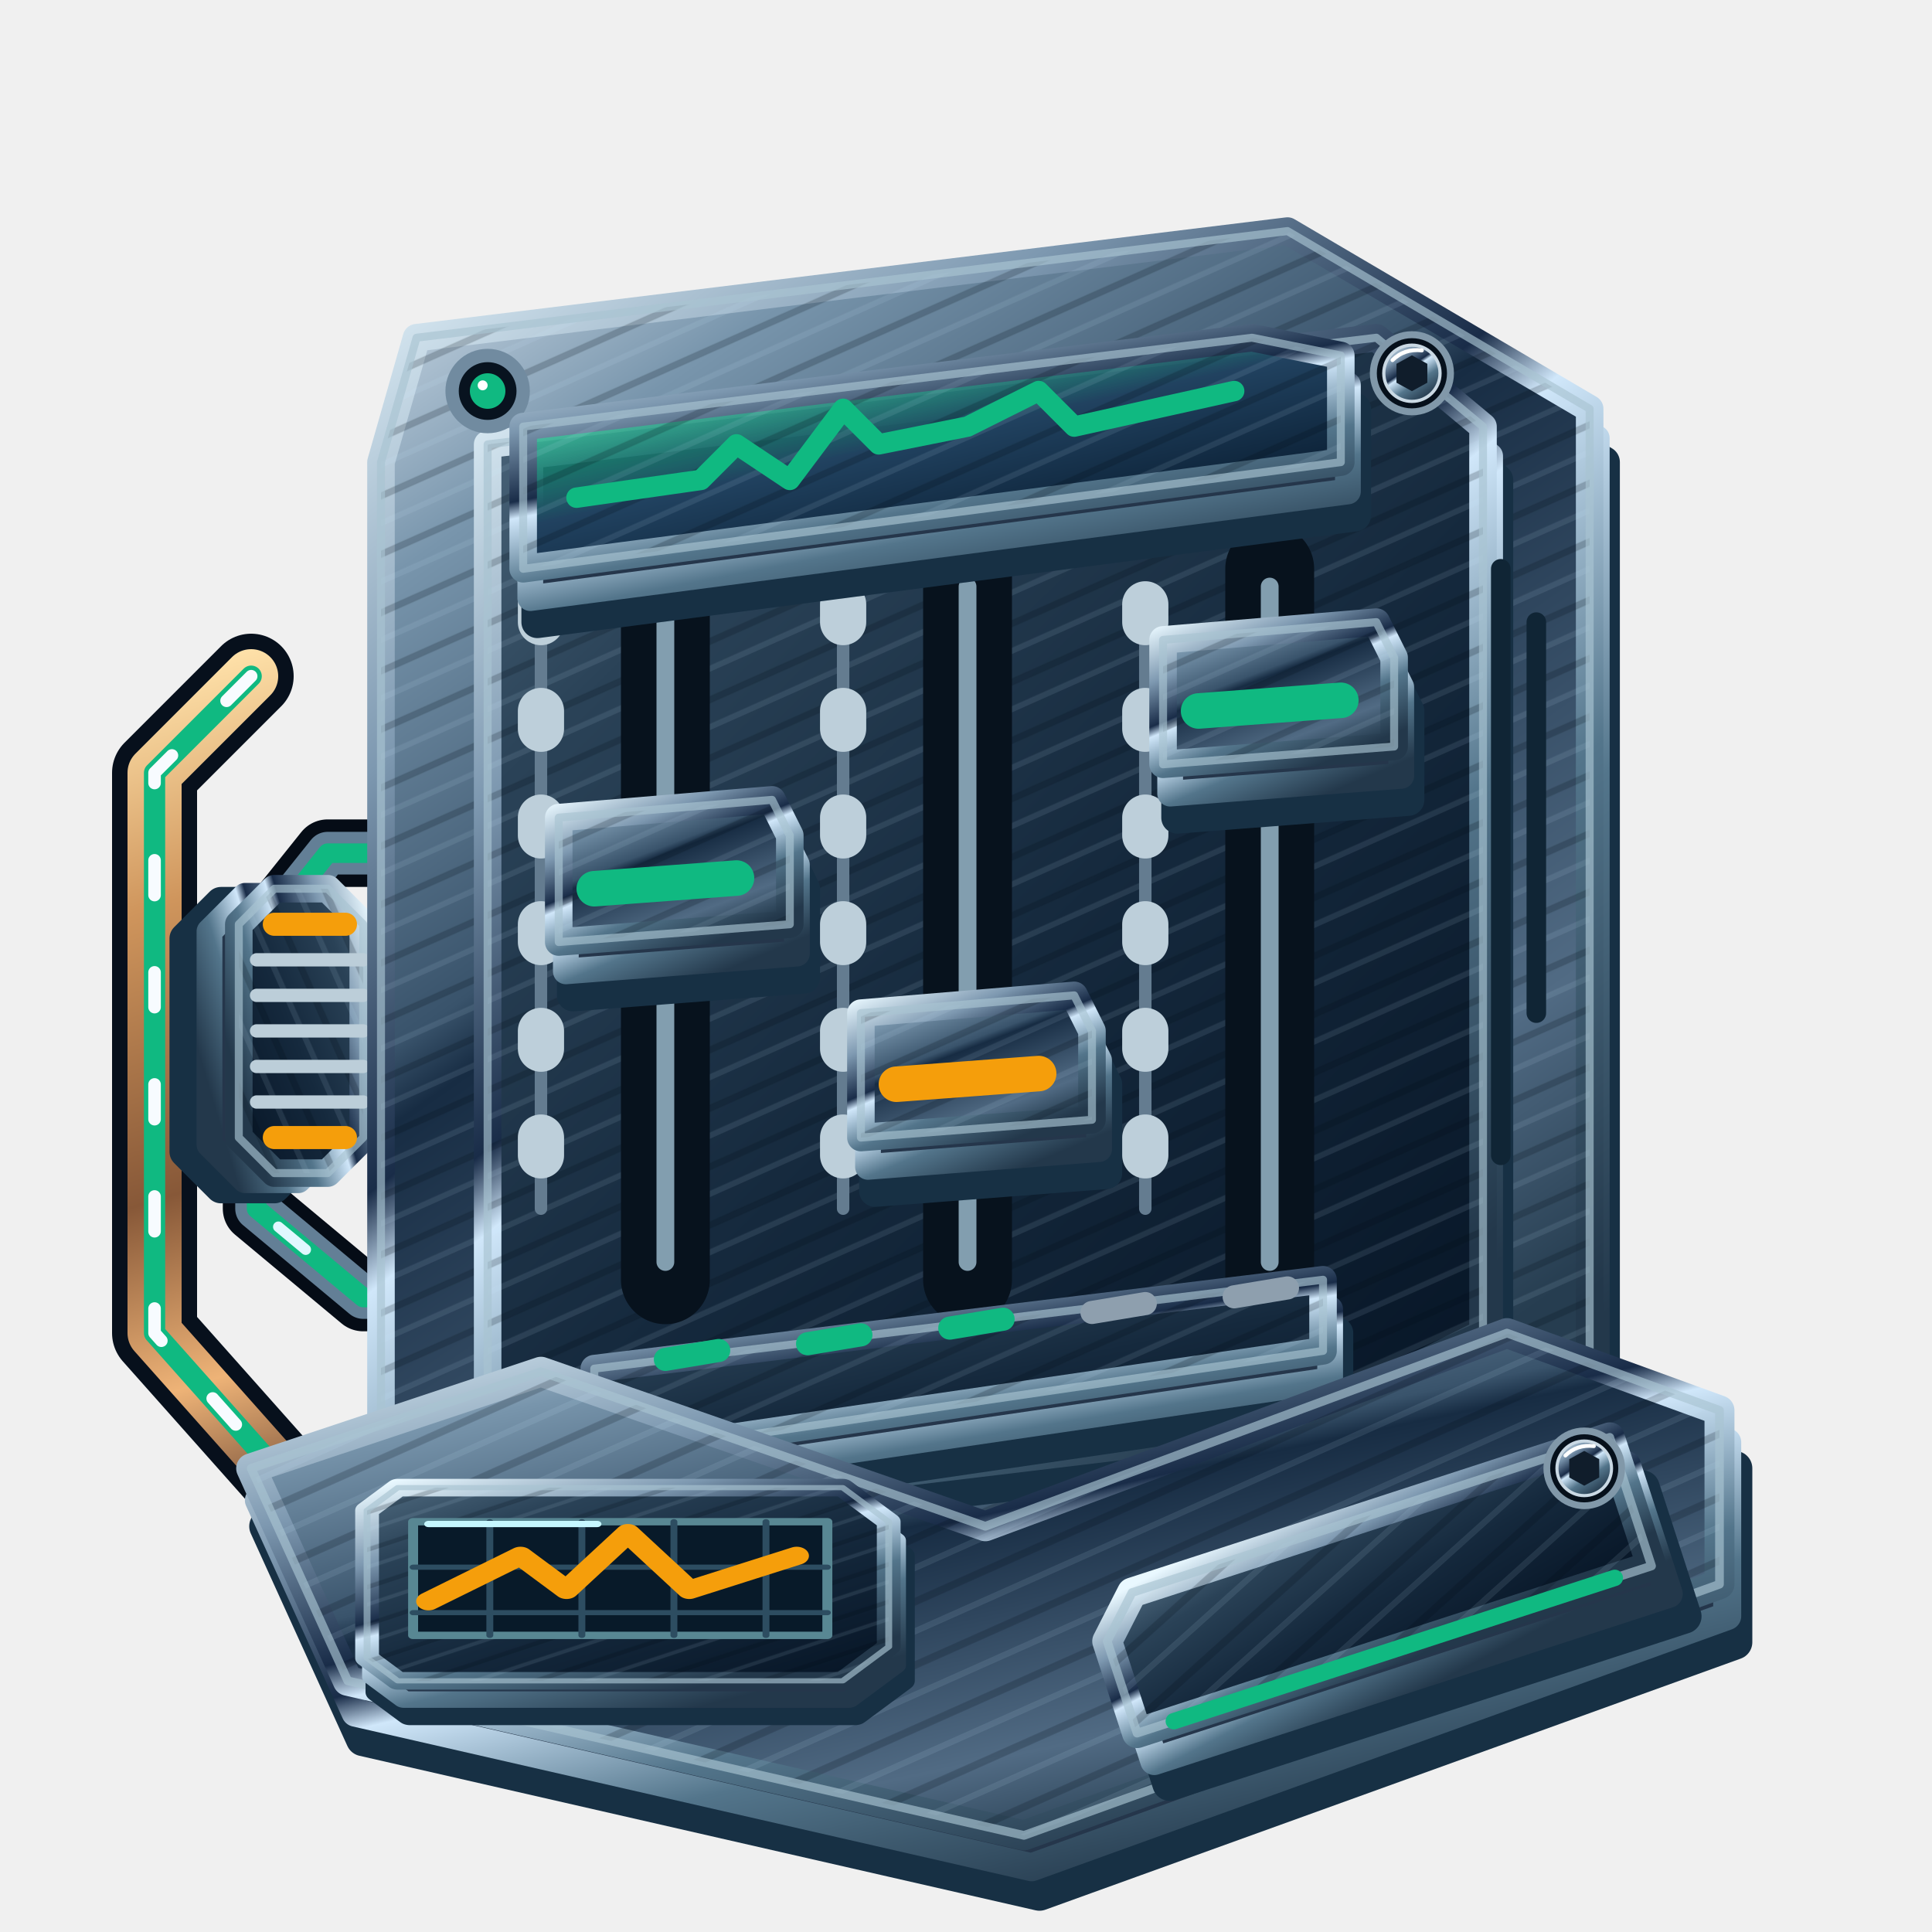
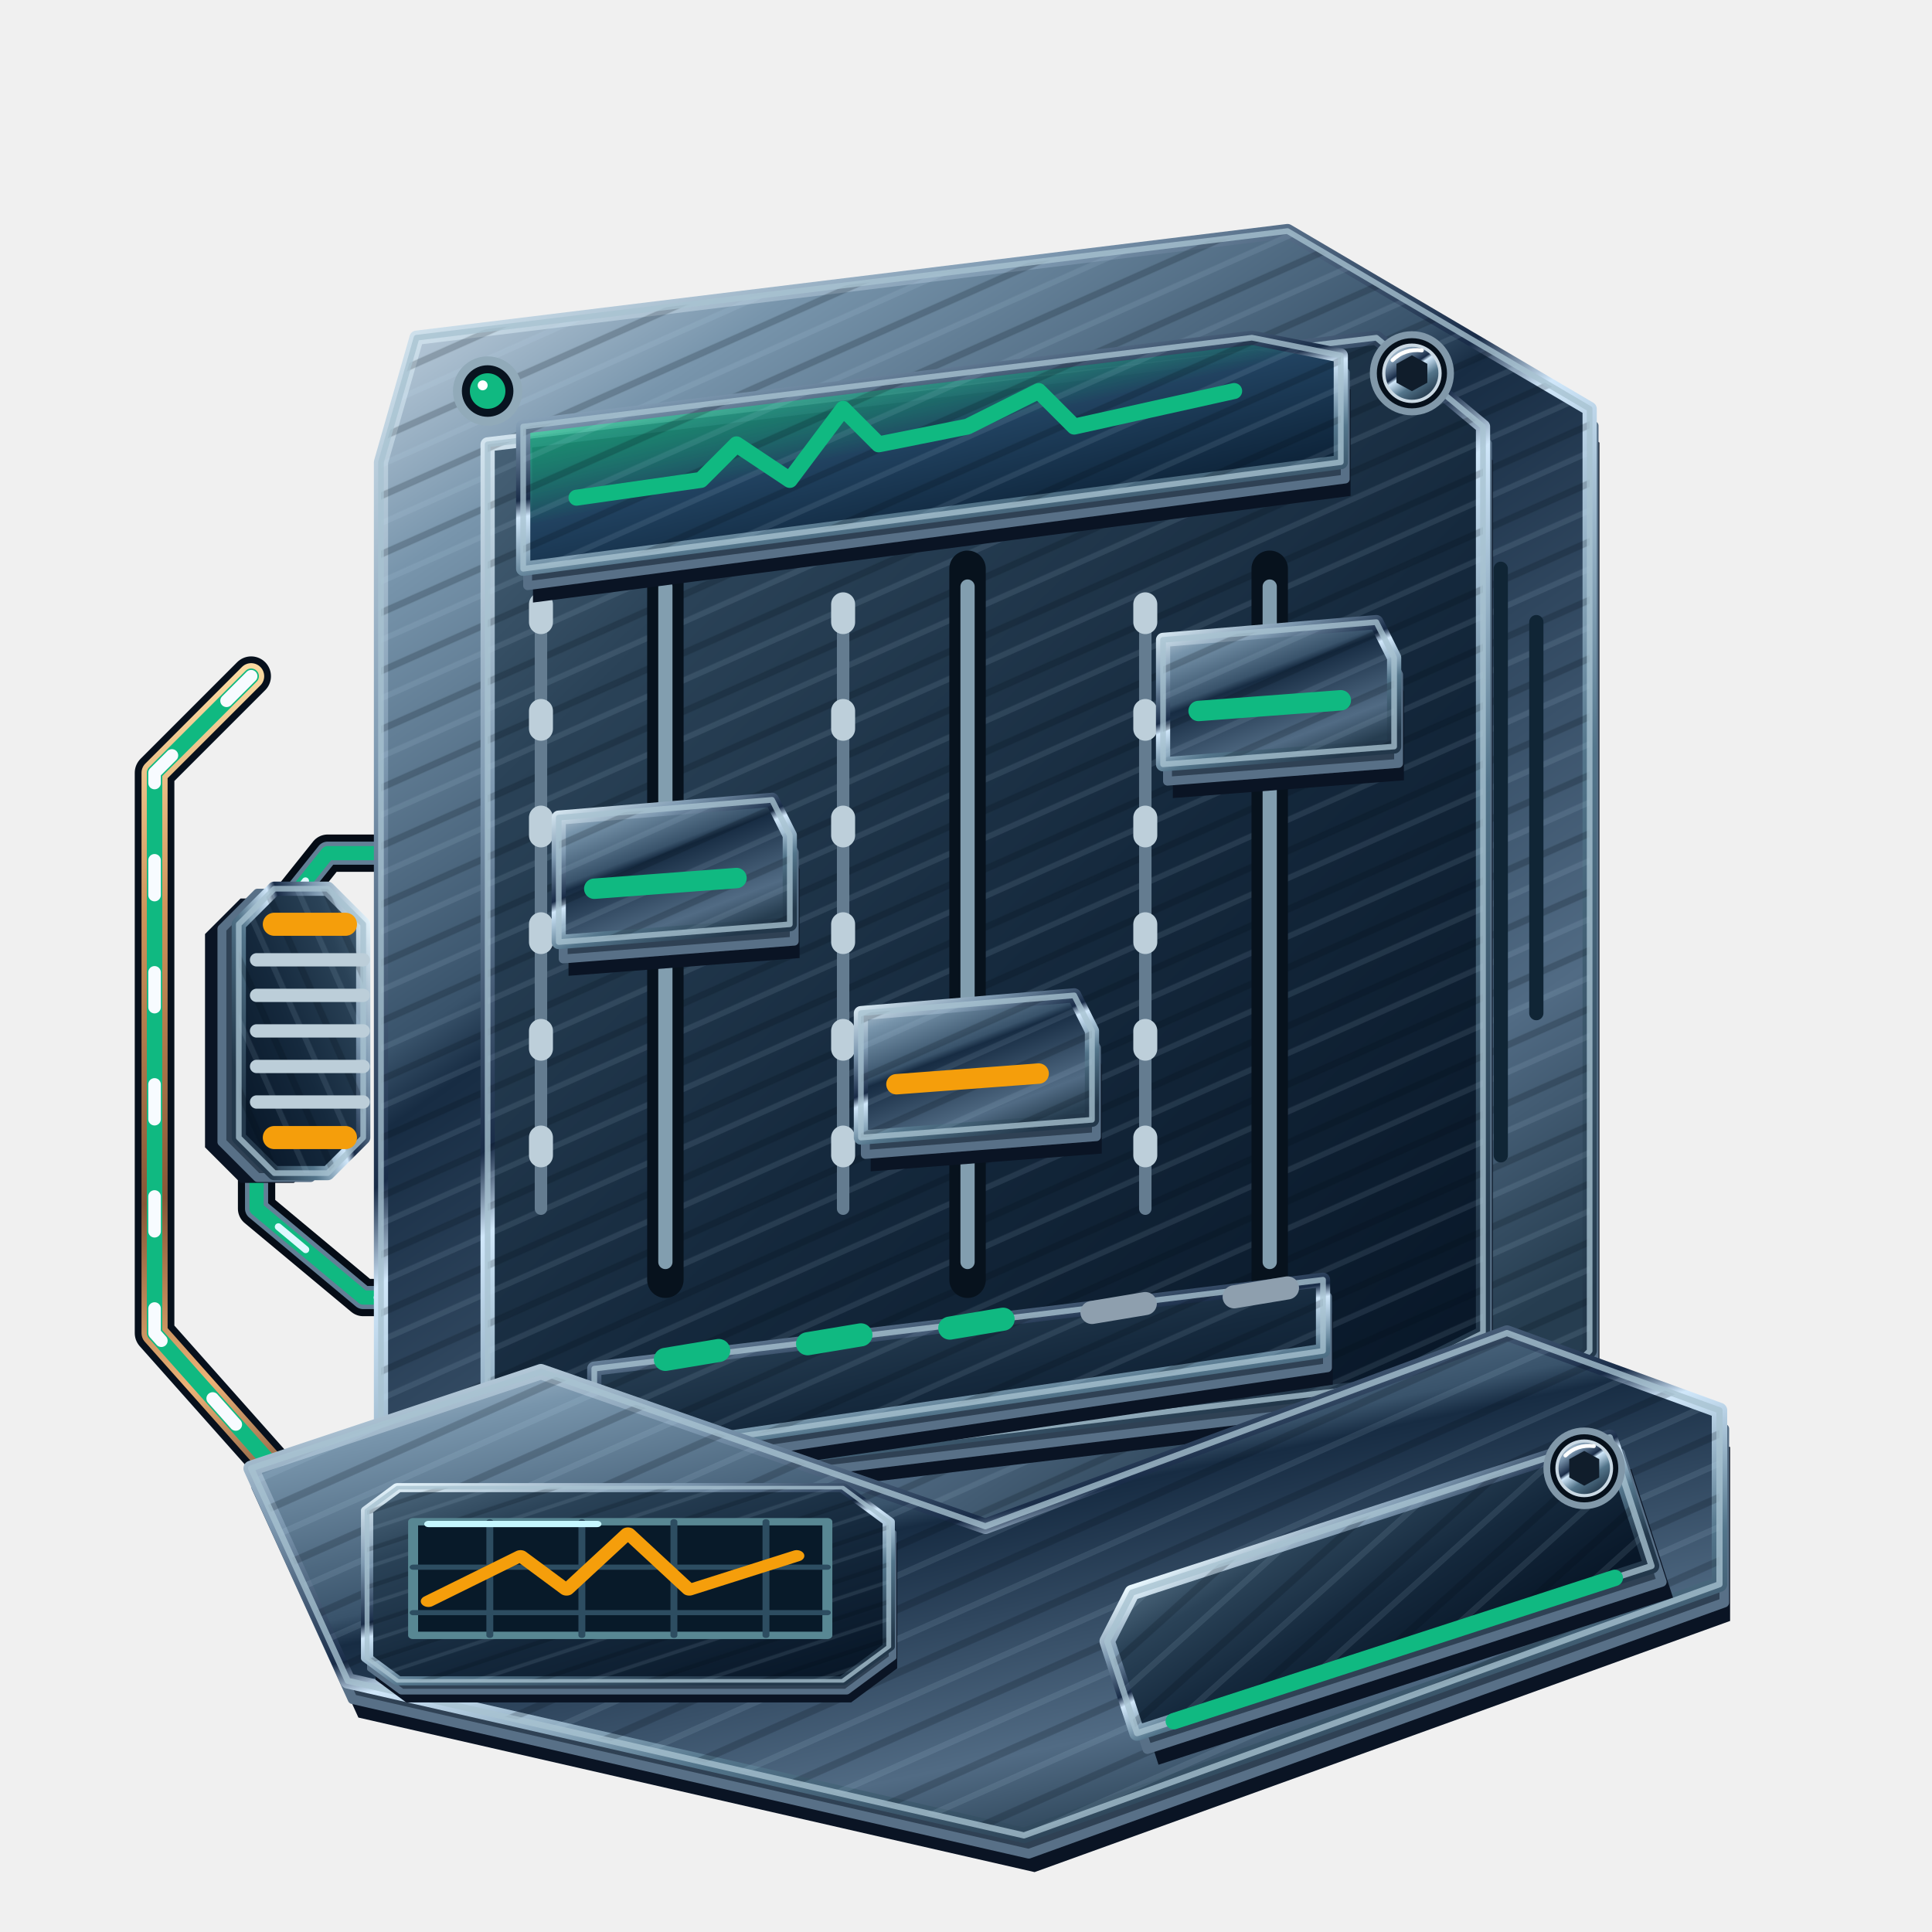
<svg xmlns="http://www.w3.org/2000/svg" width="200" height="200" viewBox="0 0 200 200" role="img" aria-label="Estado y controles" data-icon="state" data-semantic="observable-internal-state technical-signals session-controls retrieved-memory" data-visual-style="titanio-optico" data-motion="static">
  <defs>
    <linearGradient id="alice-state-rotor" x2=".86" y2="1">
      <stop stop-color="#edf8ff" />
      <stop offset=".21" stop-color="#6f8a9d" />
      <stop offset=".43" stop-color="#25374c" />
      <stop offset=".48" stop-color="#aec6d1" />
      <stop offset=".7" stop-color="#536d82" />
      <stop offset="1" stop-color="#1d3043" />
    </linearGradient>
    <linearGradient id="alice-state-contact" x2=".15" y2="1">
      <stop stop-color="#ffe2aa" />
      <stop offset=".26" stop-color="#cf955c" />
      <stop offset=".59" stop-color="#875838" />
      <stop offset=".81" stop-color="#eeb377" />
      <stop offset="1" stop-color="#603e2e" />
    </linearGradient>
    <pattern id="alice-state-brushing" width="3" height="3" patternUnits="userSpaceOnUse" patternTransform="rotate(-24)">
      <path d="M0 .4h3" stroke="#d1e6fa" opacity=".10" stroke-width=".32" />
      <path d="M0 2h3" stroke="#020913" opacity=".20" stroke-width=".38" />
    </pattern>
    <linearGradient id="alice-state-bevel" x1="0" y1="0" x2=".68" y2="1">
      <stop stop-color="#e9f8ff" />
      <stop offset=".27" stop-color="#7d98b0" />
      <stop offset=".48" stop-color="#192c48" />
      <stop offset=".53" stop-color="#d0e7fa" />
      <stop offset=".73" stop-color="#53758b" />
      <stop offset="1" stop-color="#23384b" />
    </linearGradient>
    <linearGradient id="alice-state-metal" x1="0" y1="0" x2=".62" y2="1">
      <stop stop-color="#d9e5f0" />
      <stop offset=".19" stop-color="#7895ac" />
      <stop offset=".44" stop-color="#39536b" />
      <stop offset=".48" stop-color="#172c43" />
      <stop offset=".84" stop-color="#516b84" />
      <stop offset="1" stop-color="#263d50" />
    </linearGradient>
    <linearGradient id="alice-state-dark-metal" x1="0" y1="0" x2=".85" y2="1">
      <stop stop-color="#506b80" />
      <stop offset=".23" stop-color="#2a4257" />
      <stop offset=".58" stop-color="#15293d" />
      <stop offset="1" stop-color="#081728" />
    </linearGradient>
    <linearGradient id="alice-state-glass" x1=".06" y1="0" x2=".84" y2="1">
      <stop stop-color="#10b981" />
      <stop offset=".23" stop-color="#10b981" stop-opacity=".65" />
      <stop offset=".48" stop-color="#214260" />
      <stop offset=".8" stop-color="#0b2035" />
      <stop offset="1" stop-color="#f59e0b" />
    </linearGradient>
    <linearGradient id="alice-state-enamel" x1="0" y1="0" x2=".7" y2="1">
      <stop stop-color="#eeffff" />
      <stop offset=".2" stop-color="#10b981" />
      <stop offset=".7" stop-color="#10b981" />
      <stop offset="1" stop-color="#f59e0b" />
    </linearGradient>
    <linearGradient id="alice-state-screw-metal">
      <stop stop-color="#4a6277" />
      <stop offset=".43" stop-color="#d7e5eb" />
      <stop offset="1" stop-color="#42556b" />
    </linearGradient>
  </defs>
  <g transform="scale(2)" stroke-linecap="round" stroke-linejoin="round">
    <g fill="none">
-       <path d="M13 35 8 40v29l8 9 14 2" fill="none" stroke="#07101c" stroke-width="4.4" />
-       <path d="M13 35 8 40v29l8 9 14 2" fill="none" stroke="url(#alice-state-contact)" stroke-width="2.8" />
-       <path d="M13 35 8 40v29l8 9 14 2" fill="none" stroke="#10b981" stroke-width="1.1" />
+       <path d="M13 35 8 40v29l8 9 14 2" fill="none" stroke="#07101c" stroke-width="2.05" />
+       <path d="M13 35 8 40v29l8 9 14 2" fill="none" stroke="url(#alice-state-contact)" stroke-width="1.35" />
+       <path d="M13 35 8 40v29l8 9 14 2" fill="none" stroke="#10b981" stroke-width="0.8" />
      <path d="M13 35 8 40v29l8 9 14 2" stroke="#f7fbff" stroke-width=".65" stroke-dasharray="1.8 4" />
    </g>
    <g transform="translate(5 0) scale(.92)">
      <g data-component="signal-input">
        <g>
-           <path d="M18 48h-5l-4 5v15l6 5h11" fill="none" stroke="#050c16" stroke-width="3.8" />
-           <path d="M18 48h-5l-4 5v15l6 5h11" fill="none" stroke="#637f96" stroke-width="2.4" />
-           <path d="M18 48h-5l-4 5v15l6 5h11" fill="none" stroke="#10b981" stroke-width="1.1" />
-           <path d="M18 48h-5l-4 5v15l6 5h11" fill="none" stroke="#e0f8ff" stroke-width=".6" stroke-dasharray="2 5" />
+           <path d="M18 48h-5l-4 5v15l6 5h11" fill="none" stroke="#050c16" stroke-width="2.1" />
+           <path d="M18 48h-5l-4 5v15l6 5h11" fill="none" stroke="#637f96" stroke-width="1.3" />
+           <path d="M18 48h-5l-4 5v15l6 5h11" fill="none" stroke="#10b981" stroke-width="0.8" />
+           <path d="M18 48h-5l-4 5v15l6 5h11" fill="none" stroke="#e0f8ff" stroke-width=".4" stroke-dasharray="2 5" />
        </g>
        <g transform="translate(12 58) rotate(90)">
-           <path d="M-6-3h12l2 2v3l-2 2H-6l-2-2v-3Z" transform="translate(.8 3)" fill="#0a1424" stroke="#173044" stroke-width="1.8" />
-           <path d="M-6-3h12l2 2v3l-2 2H-6l-2-2v-3Z" transform="translate(.4 1.65)" fill="#25364b" stroke="url(#alice-state-bevel)" stroke-width="1.45" />
-           <path d="M-6-3h12l2 2v3l-2 2H-6l-2-2v-3Z" fill="url(#alice-state-dark-metal)" stroke="url(#alice-state-bevel)" stroke-width="1.55" />
-           <path d="M-6-3h12l2 2v3l-2 2H-6l-2-2v-3Z" fill="url(#alice-state-brushing)" stroke="#a8c3d1" stroke-opacity=".66" stroke-width=".45" />
+           <path d="M-6-3h12l2 2v3l-2 2H-6l-2-2v-3Z" transform="translate(.55 1.9)" fill="#0a1424" />
+           <path d="M-6-3h12l2 2v3l-2 2H-6l-2-2v-3Z" transform="translate(.25 .95)" fill="#2f4154" stroke="#587087" stroke-width=".5" />
+           <path d="M-6-3h12l2 2v3l-2 2H-6l-2-2v-3Z" fill="url(#alice-state-dark-metal)" stroke="url(#alice-state-bevel)" stroke-width=".8" />
+           <path d="M-6-3h12l2 2v3l-2 2H-6l-2-2v-3Z" fill="url(#alice-state-brushing)" stroke="#a8c3d1" stroke-opacity=".78" stroke-width=".32" />
          <path d="M-4-3v6m2-6v6m2-6v6m2-6v6m2-6v6" fill="none" stroke="#bcced9" stroke-width="0.75" />
          <path d="M-6-2v4m12-4v4" fill="none" stroke="#f59e0b" stroke-width="1.3" />
        </g>
      </g>
      <g data-part="session-faders">
-         <path d="M18 19 67 13 84 23V76L77 83 25 89 16 81V26Z" transform="translate(.8 3)" fill="#0a1424" stroke="#173044" stroke-width="1.8" />
-         <path d="M18 19 67 13 84 23V76L77 83 25 89 16 81V26Z" transform="translate(.4 1.65)" fill="#25364b" stroke="url(#alice-state-bevel)" stroke-width="1.45" />
-         <path d="M18 19 67 13 84 23V76L77 83 25 89 16 81V26Z" fill="url(#alice-state-metal)" stroke="url(#alice-state-bevel)" stroke-width="1.55" />
-         <path d="M18 19 67 13 84 23V76L77 83 25 89 16 81V26Z" fill="url(#alice-state-brushing)" stroke="#a8c3d1" stroke-opacity=".66" stroke-width=".45" />
-         <path d="M22 25 72 19 78 24V75L72 78 22 84Z" transform="translate(.8 3)" fill="#0a1424" stroke="#173044" stroke-width="1.8" />
-         <path d="M22 25 72 19 78 24V75L72 78 22 84Z" transform="translate(.4 1.65)" fill="#25364b" stroke="url(#alice-state-bevel)" stroke-width="1.45" />
-         <path d="M22 25 72 19 78 24V75L72 78 22 84Z" fill="url(#alice-state-dark-metal)" stroke="url(#alice-state-bevel)" stroke-width="1.55" />
-         <path d="M22 25 72 19 78 24V75L72 78 22 84Z" fill="url(#alice-state-brushing)" stroke="#a8c3d1" stroke-opacity=".66" stroke-width=".45" />
+         <path d="M18 19 67 13 84 23V76L77 83 25 89 16 81V26Z" transform="translate(.55 1.9)" fill="#0a1424" />
+         <path d="M18 19 67 13 84 23V76L77 83 25 89 16 81V26Z" transform="translate(.25 .95)" fill="#2f4154" stroke="#587087" stroke-width=".5" />
+         <path d="M18 19 67 13 84 23V76L77 83 25 89 16 81V26Z" fill="url(#alice-state-metal)" stroke="url(#alice-state-bevel)" stroke-width=".8" />
+         <path d="M18 19 67 13 84 23V76L77 83 25 89 16 81V26Z" fill="url(#alice-state-brushing)" stroke="#a8c3d1" stroke-opacity=".78" stroke-width=".32" />
+         <path d="M22 25 72 19 78 24V75L72 78 22 84Z" transform="translate(.55 1.9)" fill="#0a1424" />
+         <path d="M22 25 72 19 78 24V75L72 78 22 84Z" transform="translate(.25 .95)" fill="#2f4154" stroke="#587087" stroke-width=".5" />
+         <path d="M22 25 72 19 78 24V75L72 78 22 84Z" fill="url(#alice-state-dark-metal)" stroke="url(#alice-state-bevel)" stroke-width=".8" />
+         <path d="M22 25 72 19 78 24V75L72 78 22 84Z" fill="url(#alice-state-brushing)" stroke="#a8c3d1" stroke-opacity=".78" stroke-width=".32" />
        <g transform="translate(32 0)">
-           <path d="M0 32V72" fill="none" stroke="#07121d" stroke-width="5" />
-           <path d="M0 33V71" fill="none" stroke="#829eaf" stroke-width="1" />
+           <path d="M0 32V72" fill="none" stroke="#07121d" stroke-width="2.05" />
+           <path d="M0 33V71" fill="none" stroke="#829eaf" stroke-width="0.8" />
          <path d="M-7 34v34" fill="none" stroke="#647c90" stroke-width="0.7" />
-           <path d="M-7 34v33" fill="none" stroke="#bdcfda" stroke-width="2.6" stroke-dasharray="1 5" />
-           <path d="M-6 46l12-1 1 2v5l-13 1Z" transform="translate(.8 3)" fill="#0a1424" stroke="#173044" stroke-width="1.8" />
-           <path d="M-6 46l12-1 1 2v5l-13 1Z" transform="translate(.4 1.65)" fill="#25364b" stroke="url(#alice-state-bevel)" stroke-width="1.45" />
-           <path d="M-6 46l12-1 1 2v5l-13 1Z" fill="url(#alice-state-metal)" stroke="url(#alice-state-bevel)" stroke-width="1.55" />
-           <path d="M-6 46l12-1 1 2v5l-13 1Z" fill="url(#alice-state-brushing)" stroke="#a8c3d1" stroke-opacity=".66" stroke-width=".45" />
-           <path d="M-4 50l8-.6" fill="none" stroke="#10b981" stroke-width="2" />
+           <path d="M-7 34v33" fill="none" stroke="#bdcfda" stroke-width="1.35" stroke-dasharray="1 5" />
+           <path d="M-6 46l12-1 1 2v5l-13 1Z" transform="translate(.55 1.9)" fill="#0a1424" />
+           <path d="M-6 46l12-1 1 2v5l-13 1Z" transform="translate(.25 .95)" fill="#2f4154" stroke="#587087" stroke-width=".5" />
+           <path d="M-6 46l12-1 1 2v5l-13 1Z" fill="url(#alice-state-metal)" stroke="url(#alice-state-bevel)" stroke-width=".8" />
+           <path d="M-6 46l12-1 1 2v5l-13 1Z" fill="url(#alice-state-brushing)" stroke="#a8c3d1" stroke-opacity=".78" stroke-width=".32" />
+           <path d="M-4 50l8-.6" fill="none" stroke="#10b981" stroke-width="1.15" />
        </g>
        <g transform="translate(49 0)">
-           <path d="M0 32V72" fill="none" stroke="#07121d" stroke-width="5" />
-           <path d="M0 33V71" fill="none" stroke="#829eaf" stroke-width="1" />
+           <path d="M0 32V72" fill="none" stroke="#07121d" stroke-width="2.05" />
+           <path d="M0 33V71" fill="none" stroke="#829eaf" stroke-width="0.8" />
          <path d="M-7 34v34" fill="none" stroke="#647c90" stroke-width="0.7" />
-           <path d="M-7 34v33" fill="none" stroke="#bdcfda" stroke-width="2.6" stroke-dasharray="1 5" />
-           <path d="M-6 57l12-1 1 2v5l-13 1Z" transform="translate(.8 3)" fill="#0a1424" stroke="#173044" stroke-width="1.8" />
-           <path d="M-6 57l12-1 1 2v5l-13 1Z" transform="translate(.4 1.65)" fill="#25364b" stroke="url(#alice-state-bevel)" stroke-width="1.45" />
-           <path d="M-6 57l12-1 1 2v5l-13 1Z" fill="url(#alice-state-metal)" stroke="url(#alice-state-bevel)" stroke-width="1.55" />
-           <path d="M-6 57l12-1 1 2v5l-13 1Z" fill="url(#alice-state-brushing)" stroke="#a8c3d1" stroke-opacity=".66" stroke-width=".45" />
-           <path d="M-4 61l8-.6" fill="none" stroke="#f59e0b" stroke-width="2" />
+           <path d="M-7 34v33" fill="none" stroke="#bdcfda" stroke-width="1.35" stroke-dasharray="1 5" />
+           <path d="M-6 57l12-1 1 2v5l-13 1Z" transform="translate(.55 1.9)" fill="#0a1424" />
+           <path d="M-6 57l12-1 1 2v5l-13 1Z" transform="translate(.25 .95)" fill="#2f4154" stroke="#587087" stroke-width=".5" />
+           <path d="M-6 57l12-1 1 2v5l-13 1Z" fill="url(#alice-state-metal)" stroke="url(#alice-state-bevel)" stroke-width=".8" />
+           <path d="M-6 57l12-1 1 2v5l-13 1Z" fill="url(#alice-state-brushing)" stroke="#a8c3d1" stroke-opacity=".78" stroke-width=".32" />
+           <path d="M-4 61l8-.6" fill="none" stroke="#f59e0b" stroke-width="1.15" />
        </g>
        <g transform="translate(66 0)">
-           <path d="M0 32V72" fill="none" stroke="#07121d" stroke-width="5" />
-           <path d="M0 33V71" fill="none" stroke="#829eaf" stroke-width="1" />
+           <path d="M0 32V72" fill="none" stroke="#07121d" stroke-width="2.05" />
+           <path d="M0 33V71" fill="none" stroke="#829eaf" stroke-width="0.8" />
          <path d="M-7 34v34" fill="none" stroke="#647c90" stroke-width="0.7" />
-           <path d="M-7 34v33" fill="none" stroke="#bdcfda" stroke-width="2.6" stroke-dasharray="1 5" />
-           <path d="M-6 36l12-1 1 2v5l-13 1Z" transform="translate(.8 3)" fill="#0a1424" stroke="#173044" stroke-width="1.8" />
-           <path d="M-6 36l12-1 1 2v5l-13 1Z" transform="translate(.4 1.65)" fill="#25364b" stroke="url(#alice-state-bevel)" stroke-width="1.45" />
-           <path d="M-6 36l12-1 1 2v5l-13 1Z" fill="url(#alice-state-metal)" stroke="url(#alice-state-bevel)" stroke-width="1.55" />
-           <path d="M-6 36l12-1 1 2v5l-13 1Z" fill="url(#alice-state-brushing)" stroke="#a8c3d1" stroke-opacity=".66" stroke-width=".45" />
-           <path d="M-4 40l8-.6" fill="none" stroke="#10b981" stroke-width="2" />
-         </g>
-         <circle cx="22" cy="22" r="2" fill="#08131f" stroke="#718ba0" stroke-width=".75" />
+           <path d="M-7 34v33" fill="none" stroke="#bdcfda" stroke-width="1.35" stroke-dasharray="1 5" />
+           <path d="M-6 36l12-1 1 2v5l-13 1Z" transform="translate(.55 1.9)" fill="#0a1424" />
+           <path d="M-6 36l12-1 1 2v5l-13 1Z" transform="translate(.25 .95)" fill="#2f4154" stroke="#587087" stroke-width=".5" />
+           <path d="M-6 36l12-1 1 2v5l-13 1Z" fill="url(#alice-state-metal)" stroke="url(#alice-state-bevel)" stroke-width=".8" />
+           <path d="M-6 36l12-1 1 2v5l-13 1Z" fill="url(#alice-state-brushing)" stroke="#a8c3d1" stroke-opacity=".78" stroke-width=".32" />
+           <path d="M-4 40l8-.6" fill="none" stroke="#10b981" stroke-width="1.15" />
+         </g>
+         <circle cx="22" cy="22" r="1.7" fill="#08131f" stroke="#91aab9" stroke-width=".5" />
        <circle cx="22" cy="22" r="1" fill="#10b981" />
        <circle cx="21.72" cy="21.68" r="0.28" fill="#fff" />
-         <circle cx="77" cy="78" r="2" fill="#08131f" stroke="#718ba0" stroke-width=".75" />
+         <circle cx="77" cy="78" r="1.7" fill="#08131f" stroke="#91aab9" stroke-width=".5" />
        <circle cx="77" cy="78" r="1" fill="#10b981" />
        <circle cx="76.72" cy="77.68" r="0.28" fill="#fff" />
        <g data-component="meter-bank">
-           <path d="M24 24 65 19 70 20V26L24 32Z" transform="translate(.8 3)" fill="#0a1424" stroke="#173044" stroke-width="1.8" />
-           <path d="M24 24 65 19 70 20V26L24 32Z" transform="translate(.4 1.65)" fill="#25364b" stroke="url(#alice-state-bevel)" stroke-width="1.45" />
-           <path d="M24 24 65 19 70 20V26L24 32Z" fill="url(#alice-state-glass)" stroke="url(#alice-state-bevel)" stroke-width="1.55" />
-           <path d="M24 24 65 19 70 20V26L24 32Z" fill="url(#alice-state-brushing)" stroke="#a8c3d1" stroke-opacity=".66" stroke-width=".45" />
-           <path d="M27 28l7-1 2-2 3 2 3-4 2 2 5-1 4-2 2 2 9-2" fill="none" stroke="#10b981" stroke-width="1.15" />
-           <path d="M28 77 69 72V76L28 82Z" transform="translate(.8 3)" fill="#0a1424" stroke="#173044" stroke-width="1.8" />
-           <path d="M28 77 69 72V76L28 82Z" transform="translate(.4 1.65)" fill="#25364b" stroke="url(#alice-state-bevel)" stroke-width="1.45" />
-           <path d="M28 77 69 72V76L28 82Z" fill="url(#alice-state-dark-metal)" stroke="url(#alice-state-bevel)" stroke-width="1.55" />
-           <path d="M28 77 69 72V76L28 82Z" fill="url(#alice-state-brushing)" stroke="#a8c3d1" stroke-opacity=".66" stroke-width=".45" />
+           <path d="M24 24 65 19 70 20V26L24 32Z" transform="translate(.55 1.9)" fill="#0a1424" />
+           <path d="M24 24 65 19 70 20V26L24 32Z" transform="translate(.25 .95)" fill="#2f4154" stroke="#587087" stroke-width=".5" />
+           <path d="M24 24 65 19 70 20V26L24 32Z" fill="url(#alice-state-glass)" stroke="url(#alice-state-bevel)" stroke-width=".8" />
+           <path d="M24 24 65 19 70 20V26L24 32Z" fill="url(#alice-state-brushing)" stroke="#a8c3d1" stroke-opacity=".78" stroke-width=".32" />
+           <path d="M27 28l7-1 2-2 3 2 3-4 2 2 5-1 4-2 2 2 9-2" fill="none" stroke="#10b981" stroke-width="0.9" />
+           <path d="M28 77 69 72V76L28 82Z" transform="translate(.55 1.9)" fill="#0a1424" />
+           <path d="M28 77 69 72V76L28 82Z" transform="translate(.25 .95)" fill="#2f4154" stroke="#587087" stroke-width=".5" />
+           <path d="M28 77 69 72V76L28 82Z" fill="url(#alice-state-dark-metal)" stroke="url(#alice-state-bevel)" stroke-width=".8" />
+           <path d="M28 77 69 72V76L28 82Z" fill="url(#alice-state-brushing)" stroke="#a8c3d1" stroke-opacity=".78" stroke-width=".32" />
          <path d="M32 76.48l3-.5" fill="none" stroke="#10b981" stroke-width="1.3" />
          <path d="M40 75.6l3-.5" fill="none" stroke="#10b981" stroke-width="1.3" />
          <path d="M48 74.72l3-.5" fill="none" stroke="#10b981" stroke-width="1.3" />
          <path d="M56 73.84l3-.5" fill="none" stroke="#8e9fae" stroke-width="1.3" />
          <path d="M64 72.96l3-.5" fill="none" stroke="#8e9fae" stroke-width="1.3" />
-           <path d="M79 32v33m2-30v22" fill="none" stroke="#102535" stroke-width="1.1" />
+           <path d="M79 32v33m2-30v22" fill="none" stroke="#102535" stroke-width="0.8" />
          <g transform="translate(74 21) scale(1.4)">
            <circle r="1.55" fill="#06101b" stroke="#8198a9" stroke-width=".28" />
            <circle r="1.13" fill="url(#alice-state-bevel)" stroke="#cad9e4" stroke-width=".13" />
            <path d="M-.62-.38 0-.72 .62-.38 .62.38 0 .72-.62.38Z" fill="#101d2b" />
            <path d="M-.78-.53Q-.3-1 .4-.92" stroke="white" stroke-width=".16" fill="none" />
          </g>
          <g transform="translate(23 81) scale(1.4)">
            <circle r="1.55" fill="#06101b" stroke="#8198a9" stroke-width=".28" />
            <circle r="1.13" fill="url(#alice-state-bevel)" stroke="#cad9e4" stroke-width=".13" />
            <path d="M-.62-.38 0-.72 .62-.38 .62.38 0 .72-.62.38Z" fill="#101d2b" />
            <path d="M-.78-.53Q-.3-1 .4-.92" stroke="white" stroke-width=".16" fill="none" />
          </g>
        </g>
      </g>
    </g>
    <g data-component="mixing-desk">
-       <path d="M13 76 28 71 51 79 78 69 89 73V82L53 95 18 87Z" transform="translate(.8 3)" fill="#0a1424" stroke="#173044" stroke-width="1.8" />
-       <path d="M13 76 28 71 51 79 78 69 89 73V82L53 95 18 87Z" transform="translate(.4 1.65)" fill="#25364b" stroke="url(#alice-state-bevel)" stroke-width="1.45" />
-       <path d="M13 76 28 71 51 79 78 69 89 73V82L53 95 18 87Z" fill="url(#alice-state-metal)" stroke="url(#alice-state-bevel)" stroke-width="1.55" />
-       <path d="M13 76 28 71 51 79 78 69 89 73V82L53 95 18 87Z" fill="url(#alice-state-brushing)" stroke="#a8c3d1" stroke-opacity=".66" stroke-width=".45" />
+       <path d="M13 76 28 71 51 79 78 69 89 73V82L53 95 18 87Z" transform="translate(.55 1.9)" fill="#0a1424" />
+       <path d="M13 76 28 71 51 79 78 69 89 73V82L53 95 18 87Z" transform="translate(.25 .95)" fill="#2f4154" stroke="#587087" stroke-width=".5" />
+       <path d="M13 76 28 71 51 79 78 69 89 73V82L53 95 18 87Z" fill="url(#alice-state-metal)" stroke="url(#alice-state-bevel)" stroke-width=".8" />
+       <path d="M13 76 28 71 51 79 78 69 89 73V82L53 95 18 87Z" fill="url(#alice-state-brushing)" stroke="#a8c3d1" stroke-opacity=".78" stroke-width=".32" />
      <g transform="translate(19 77) scale(0.7941176 0.5882353)">
-         <path d="M2 0H31L34 3V14L31 17H2L0 15V2Z" transform="translate(.8 3)" fill="#0a1424" stroke="#173044" stroke-width="1.8" />
-         <path d="M2 0H31L34 3V14L31 17H2L0 15V2Z" transform="translate(.4 1.65)" fill="#25364b" stroke="url(#alice-state-bevel)" stroke-width="1.45" />
-         <path d="M2 0H31L34 3V14L31 17H2L0 15V2Z" fill="url(#alice-state-dark-metal)" stroke="url(#alice-state-bevel)" stroke-width="1.55" />
-         <path d="M2 0H31L34 3V14L31 17H2L0 15V2Z" fill="url(#alice-state-brushing)" stroke="#a8c3d1" stroke-opacity=".66" stroke-width=".45" />
+         <path d="M2 0H31L34 3V14L31 17H2L0 15V2Z" transform="translate(.55 1.9)" fill="#0a1424" />
+         <path d="M2 0H31L34 3V14L31 17H2L0 15V2Z" transform="translate(.25 .95)" fill="#2f4154" stroke="#587087" stroke-width=".5" />
+         <path d="M2 0H31L34 3V14L31 17H2L0 15V2Z" fill="url(#alice-state-dark-metal)" stroke="url(#alice-state-bevel)" stroke-width=".8" />
+         <path d="M2 0H31L34 3V14L31 17H2L0 15V2Z" fill="url(#alice-state-brushing)" stroke="#a8c3d1" stroke-opacity=".78" stroke-width=".32" />
        <path d="M3 3H30V13H3Z" fill="#081a29" stroke="#588793" stroke-width=".65" />
        <path d="M3 7h27m-27 4h27m-22-8v10m6-10v10m6-10v10m6-10v10" stroke="#2d4d61" stroke-width=".45" />
-         <path d="M4 10l6-4 3 3 4-5 4 5 7-3" fill="none" stroke="#f59e0b" stroke-width="1.6" />
+         <path d="M4 10l6-4 3 3 4-5 4 5 7-3" fill="none" stroke="#f59e0b" stroke-width="1" />
        <path d="M4 3.2h11" fill="none" stroke="#c6f7ff" stroke-width="0.55" />
      </g>
      <g transform="translate(57 84) rotate(-18)">
-         <path d="M0 1 2-1H28V6H0Z" transform="translate(.8 3)" fill="#0a1424" stroke="#173044" stroke-width="1.8" />
-         <path d="M0 1 2-1H28V6H0Z" transform="translate(.4 1.65)" fill="#25364b" stroke="url(#alice-state-bevel)" stroke-width="1.45" />
-         <path d="M0 1 2-1H28V6H0Z" fill="url(#alice-state-dark-metal)" stroke="url(#alice-state-bevel)" stroke-width="1.55" />
-         <path d="M0 1 2-1H28V6H0Z" fill="url(#alice-state-brushing)" stroke="#a8c3d1" stroke-opacity=".66" stroke-width=".45" />
-         <path d="M3 0v4" stroke="url(#alice-state-contact)" stroke-width="1.7" />
-         <path d="M6 0v4" stroke="url(#alice-state-contact)" stroke-width="1.7" />
-         <path d="M9 0v4" stroke="url(#alice-state-contact)" stroke-width="1.7" />
-         <path d="M12 0v4" stroke="url(#alice-state-contact)" stroke-width="1.7" />
-         <path d="M15 0v4" stroke="url(#alice-state-contact)" stroke-width="1.7" />
-         <path d="M18 0v4" stroke="url(#alice-state-contact)" stroke-width="1.7" />
-         <path d="M21 0v4" stroke="url(#alice-state-contact)" stroke-width="1.7" />
-         <path d="M24 0v4" stroke="url(#alice-state-contact)" stroke-width="1.7" />
+         <path d="M0 1 2-1H28V6H0Z" transform="translate(.55 1.9)" fill="#0a1424" />
+         <path d="M0 1 2-1H28V6H0Z" transform="translate(.25 .95)" fill="#2f4154" stroke="#587087" stroke-width=".5" />
+         <path d="M0 1 2-1H28V6H0Z" fill="url(#alice-state-dark-metal)" stroke="url(#alice-state-bevel)" stroke-width=".8" />
+         <path d="M0 1 2-1H28V6H0Z" fill="url(#alice-state-brushing)" stroke="#a8c3d1" stroke-opacity=".78" stroke-width=".32" />
+         <path d="M3 0v4" stroke="url(#alice-state-contact)" stroke-width="1" />
+         <path d="M6 0v4" stroke="url(#alice-state-contact)" stroke-width="1" />
+         <path d="M9 0v4" stroke="url(#alice-state-contact)" stroke-width="1" />
+         <path d="M12 0v4" stroke="url(#alice-state-contact)" stroke-width="1" />
+         <path d="M15 0v4" stroke="url(#alice-state-contact)" stroke-width="1" />
+         <path d="M18 0v4" stroke="url(#alice-state-contact)" stroke-width="1" />
+         <path d="M21 0v4" stroke="url(#alice-state-contact)" stroke-width="1" />
+         <path d="M24 0v4" stroke="url(#alice-state-contact)" stroke-width="1" />
        <path d="M2 6h24" fill="none" stroke="#10b981" stroke-width="0.85" />
      </g>
      <g transform="translate(82 76) scale(1.25)">
        <circle r="1.55" fill="#06101b" stroke="#8198a9" stroke-width=".28" />
        <circle r="1.13" fill="url(#alice-state-bevel)" stroke="#cad9e4" stroke-width=".13" />
        <path d="M-.62-.38 0-.72 .62-.38 .62.38 0 .72-.62.38Z" fill="#101d2b" />
        <path d="M-.78-.53Q-.3-1 .4-.92" stroke="white" stroke-width=".16" fill="none" />
      </g>
    </g>
  </g>
</svg>
